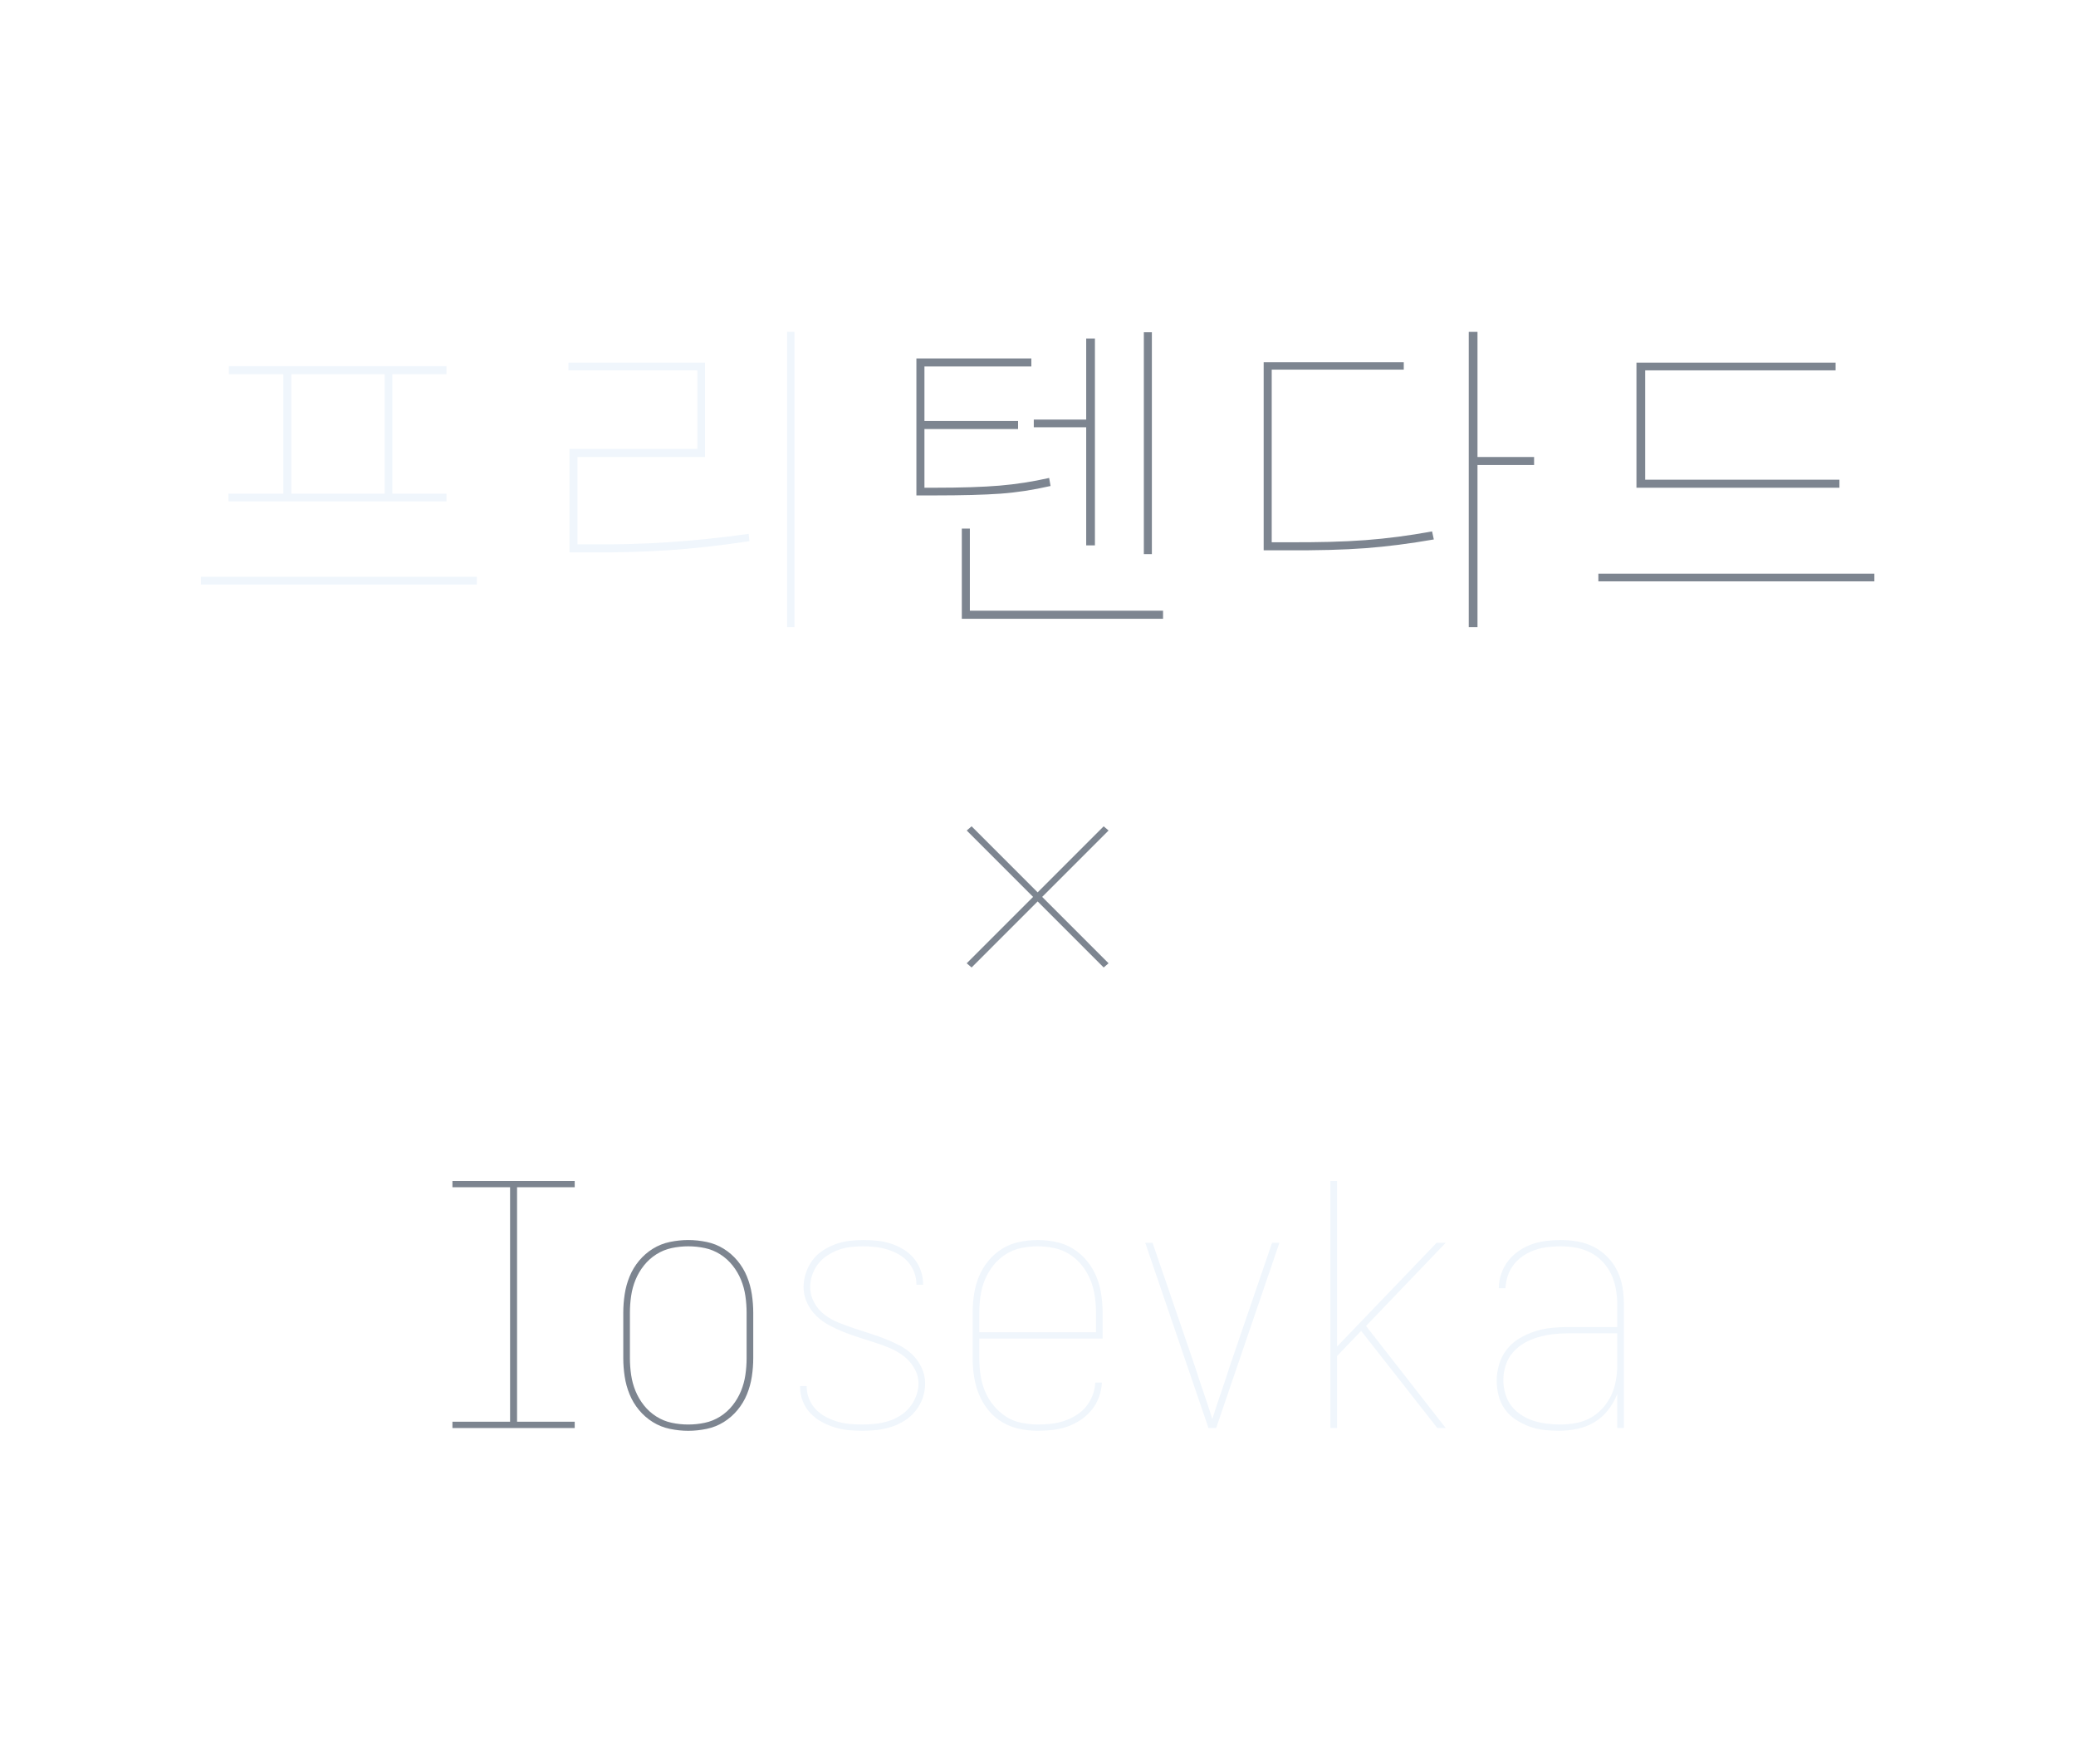
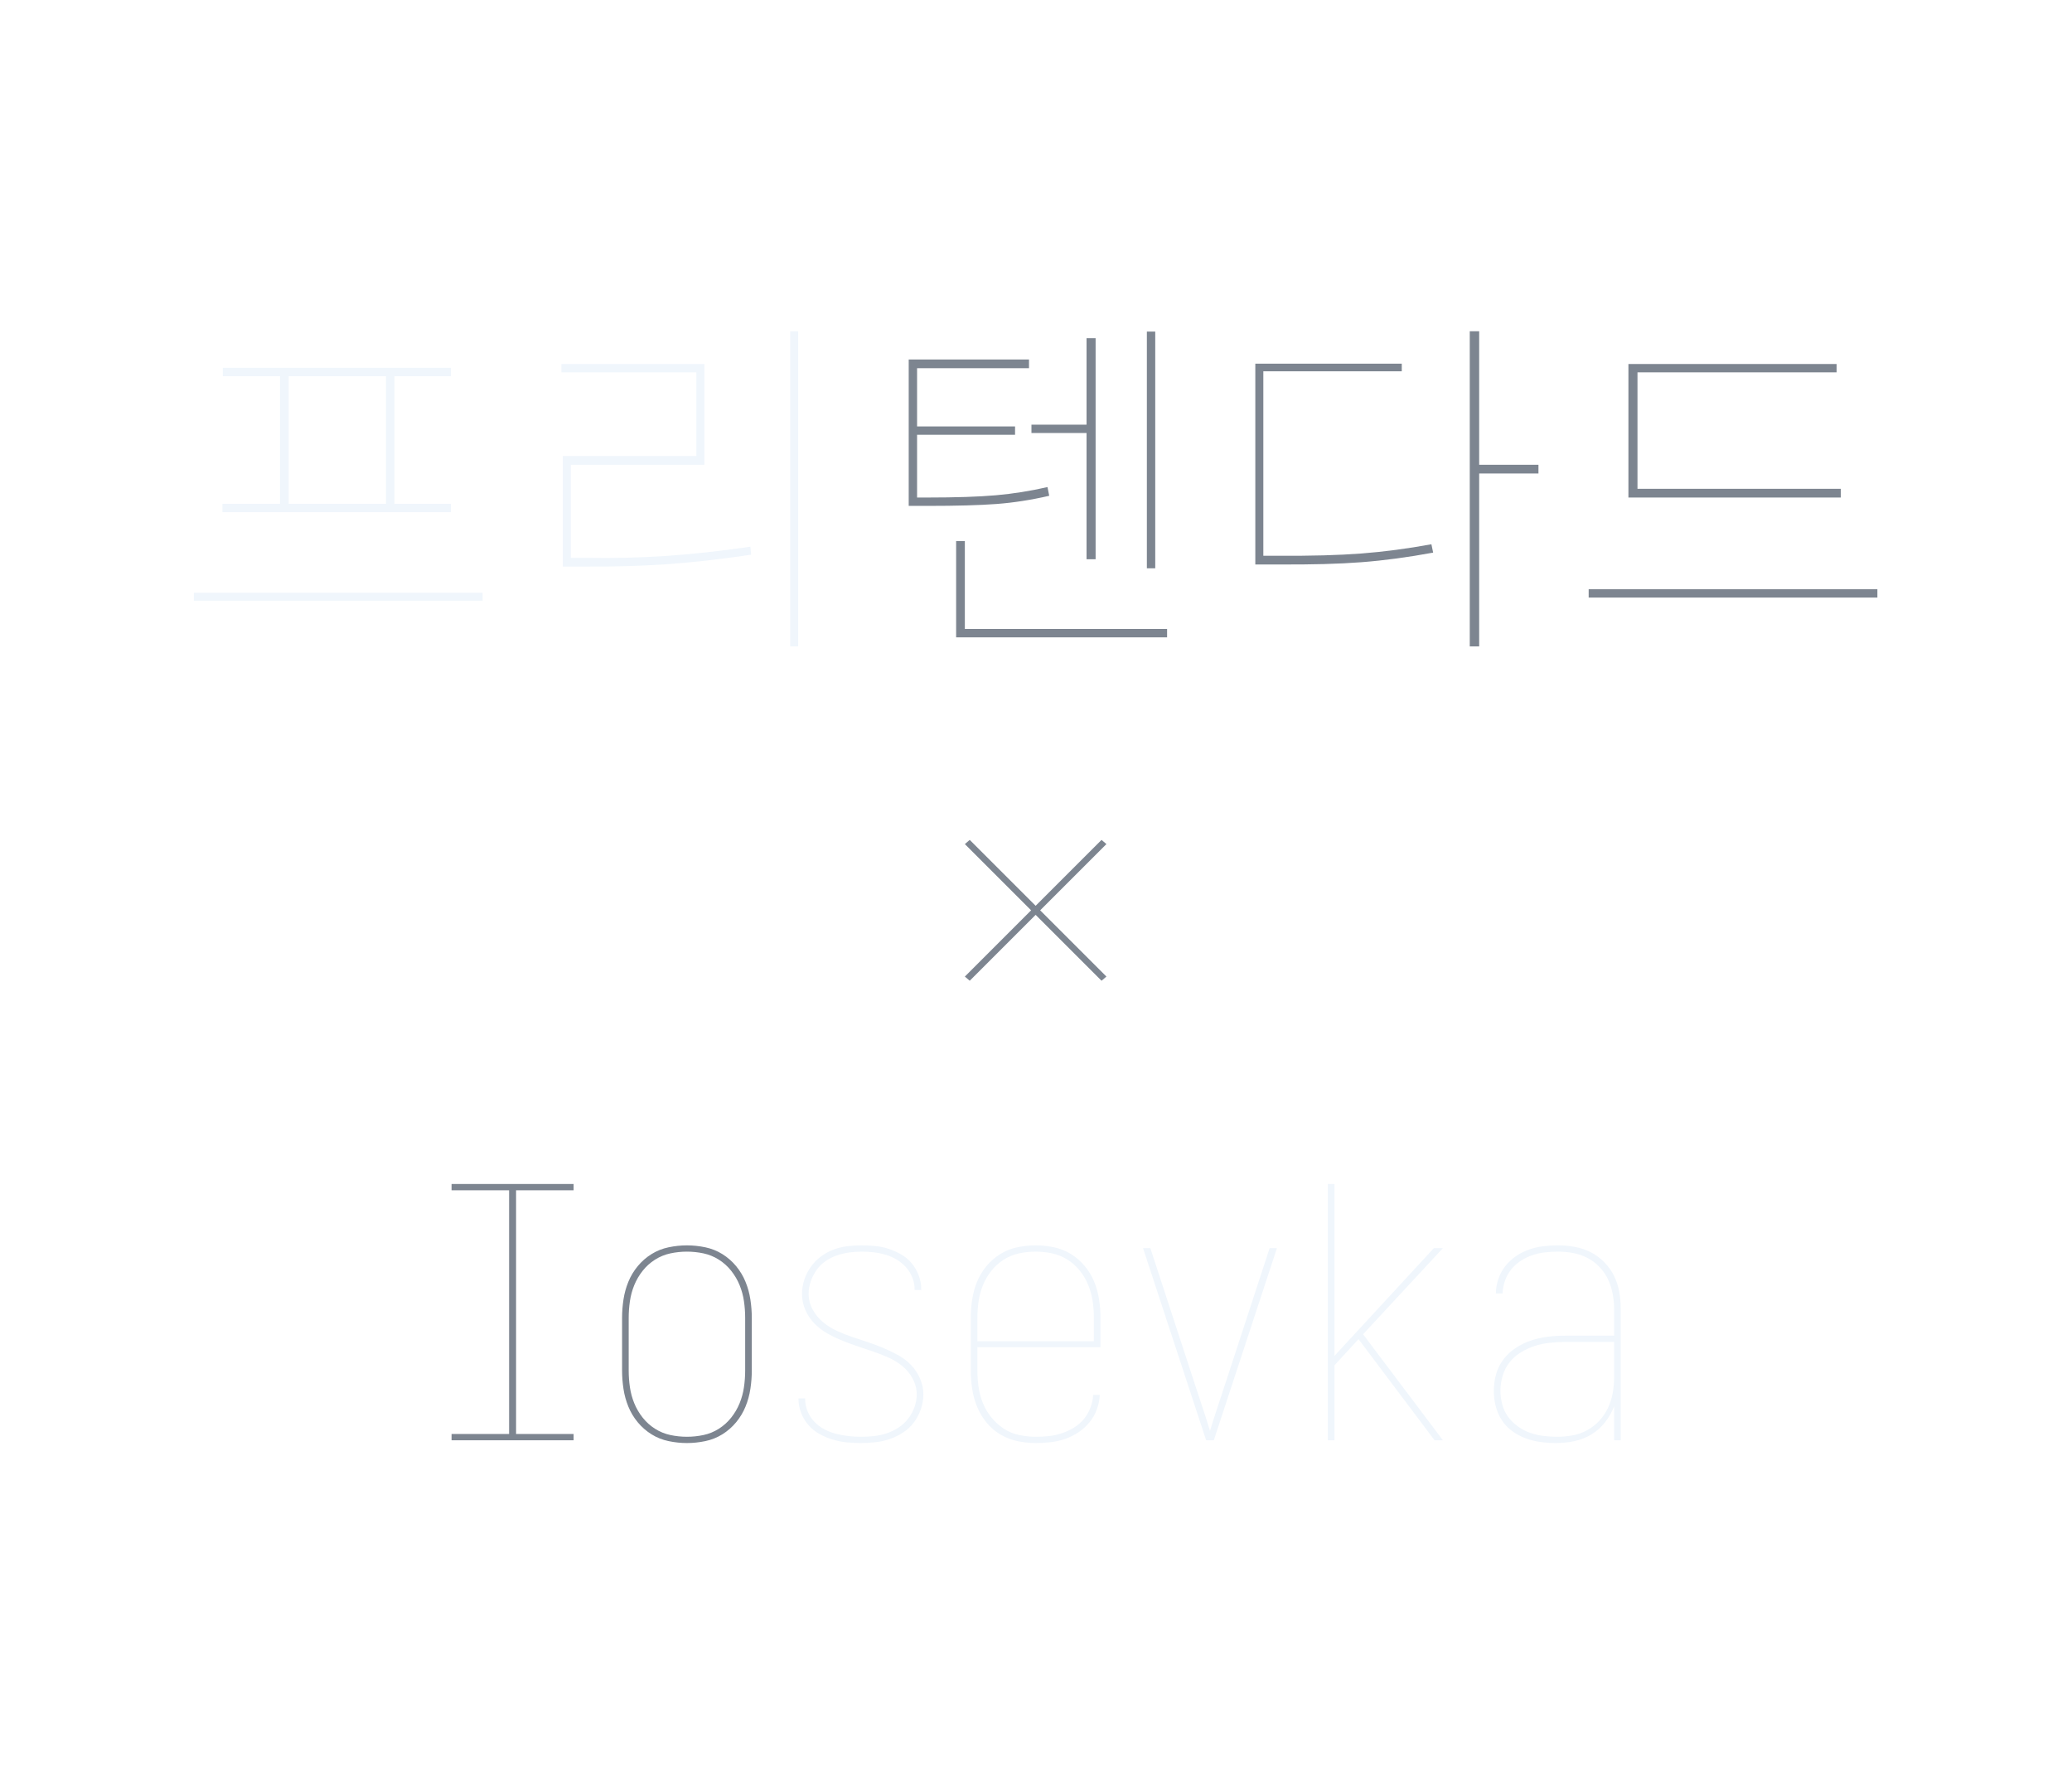
- <svg xmlns="http://www.w3.org/2000/svg" width="1129" height="959" viewBox="0 0 1129 959" role="img" aria-label="Presevka — 프리텐다드 × Iosevka">
-   <g transform="translate(89.3 328.1) scale(0.19 -0.19)">
-     <path fill="#f0f6fc" d="M895.0 54H105.0V76H895.0ZM808.0 656H185.0V679H808.0ZM808.0 292H184.0V314H808.0ZM364.0 310H341.0V659H364.0ZM653.0 310H631.0V659H653.0ZM1804.0 -68H1783.0V777H1804.0ZM1673.0 199 1675.0 178Q1548.0 159 1441.5 152.0Q1335.0 145 1227.0 146H1160.0V169H1227.0Q1337.0 168 1443.5 175.0Q1550.0 182 1673.0 199ZM1548.0 419H1183.0V158H1160.0V442H1526.0V667H1157.0V689H1548.0Z" />
-     <path fill="#7d8590" d="M2655.0 504H2489.0V526H2655.0ZM2827.0 141H2804.0V776H2827.0ZM2664.0 166H2639.0V758H2664.0ZM2859.0 -44H2283.0V-21H2859.0ZM2306.0 -25H2283.0V214H2306.0ZM2533.0 359 2537.0 336Q2463.0 319 2393.5 314.0Q2324.0 309 2203.0 309H2153.0V331H2203.0Q2320.0 331 2391.0 337.0Q2462.0 343 2533.0 359ZM2482.0 678H2176.0V318H2153.0V701H2482.0ZM2444.0 499H2165.0V522H2444.0ZM3759.0 -68H3734.0V777H3759.0ZM3921.0 396H3751.0V419H3921.0ZM3629.0 206 3634.0 183Q3531.0 165 3438.5 158.0Q3346.0 151 3209.0 152H3147.0V175H3209.0Q3345.0 174 3438.0 181.0Q3531.0 188 3629.0 206ZM3548.0 669H3170.0V169H3147.0V690H3548.0ZM4795.0 331H4214.0V354H4795.0ZM4895.0 63H4105.0V85H4895.0ZM4784.0 667H4239.0V341H4214.0V689H4784.0Z" />
+ <svg xmlns="http://www.w3.org/2000/svg" width="1129" height="967" viewBox="0 0 1129 967" role="img" aria-label="Presevka — 프리텐다드 × Iosevka">
+   <g transform="translate(89.3 336.5) scale(0.19 -0.19)">
+     <path fill="#f0f6fc" d="M914.0 48H86.0V71H914.0ZM823.0 692H169.0V716H823.0ZM823.0 302H168.0V326H823.0ZM358.0 321H333.0V695H358.0ZM661.0 321H637.0V695H661.0ZM1819.0 -83H1796.0V821H1819.0ZM1682.0 203 1684.0 180Q1550.0 160 1438.5 152.5Q1327.0 145 1213.0 146H1144.0V171H1213.0Q1329.0 169 1440.5 176.5Q1552.0 184 1682.0 203ZM1550.0 438H1167.0V159H1144.0V463H1527.0V703H1140.0V727H1550.0Z" />
+     <path fill="#7d8590" d="M2663.0 529H2488.0V553H2663.0ZM2843.0 141H2819.0V820H2843.0ZM2672.0 167H2646.0V801H2672.0ZM2877.0 -57H2272.0V-33H2877.0ZM2297.0 -37H2272.0V219H2297.0ZM2534.0 374 2539.0 349Q2461.0 331 2388.0 325.5Q2315.0 320 2189.0 320H2136.0V344H2189.0Q2312.0 344 2386.0 350.5Q2460.0 357 2534.0 374ZM2481.0 715H2160.0V330H2136.0V740H2481.0ZM2441.0 524H2149.0V548H2441.0ZM3772.0 -83H3745.0V821H3772.0ZM3942.0 413H3763.0V438H3942.0ZM3635.0 210 3640.0 186Q3532.0 166 3435.0 158.5Q3338.0 151 3195.0 152H3130.0V177H3195.0Q3337.0 176 3434.5 183.5Q3532.0 191 3635.0 210ZM3550.0 706H3153.0V171H3130.0V728H3550.0ZM4809.0 344H4200.0V369H4809.0ZM4914.0 57H4086.0V81H4914.0ZM4797.0 703H4226.0V355H4200.0V727H4797.0Z" />
  </g>
-   <g transform="translate(89.3 552.3) scale(0.19 -0.19)">
+   <g transform="translate(89.3 560.7) scale(0.19 -0.19)">
    <path fill="#7d8590" d="M2311.0 138 2297.0 150 2487.0 340 2297.0 530 2311.0 542 2500.0 353 2689.0 542 2703.0 530 2513.0 340 2703.0 150 2689.0 138 2500.0 327Z" />
  </g>
-   <g transform="translate(89.3 776.5) scale(0.19 -0.19)">
-     <path fill="#7d8590" d="M825.0 0V18H990.0V689H825.0V707H1175.0V689H1010.0V18H1175.0V0ZM1500.0 -8Q1474.0 -8 1447.5 -2.5Q1421.0 3 1398.5 17.0Q1376.0 31 1359.0 51.5Q1342.0 72 1332.0 96.5Q1322.0 121 1318.0 147.5Q1314.0 174 1314.0 200V330Q1314.0 356 1318.0 382.5Q1322.0 409 1332.0 433.5Q1342.0 458 1359.0 478.5Q1376.0 499 1398.5 513.0Q1421.0 527 1447.5 532.5Q1474.0 538 1500.0 538Q1526.0 538 1552.5 532.5Q1579.0 527 1601.5 513.0Q1624.0 499 1641.0 478.5Q1658.0 458 1668.0 433.5Q1678.0 409 1682.0 382.5Q1686.0 356 1686.0 330V200Q1686.0 174 1682.0 147.5Q1678.0 121 1668.0 96.5Q1658.0 72 1641.0 51.5Q1624.0 31 1601.5 17.0Q1579.0 3 1552.5 -2.5Q1526.0 -8 1500.0 -8ZM1500.0 10Q1524.0 10 1547.5 15.0Q1571.0 20 1591.5 33.0Q1612.0 46 1627.0 65.0Q1642.0 84 1651.0 106.0Q1660.0 128 1663.5 152.0Q1667.0 176 1667.0 200V330Q1667.0 354 1663.5 378.0Q1660.0 402 1651.0 424.0Q1642.0 446 1627.0 465.0Q1612.0 484 1591.5 497.0Q1571.0 510 1547.5 515.0Q1524.0 520 1500.0 520Q1476.0 520 1452.5 515.0Q1429.0 510 1408.5 497.0Q1388.0 484 1373.0 465.0Q1358.0 446 1349.0 424.0Q1340.0 402 1336.5 378.0Q1333.0 354 1333.0 330V200Q1333.0 176 1336.5 152.0Q1340.0 128 1349.0 106.0Q1358.0 84 1373.0 65.0Q1388.0 46 1408.5 33.0Q1429.0 20 1452.5 15.0Q1476.0 10 1500.0 10Z" />
-     <path fill="#f0f6fc" d="M1820.0 117V120H1839.0V118Q1839.0 100 1846.0 83.0Q1853.0 66 1865.5 53.0Q1878.0 40 1894.5 31.5Q1911.0 23 1928.0 18.0Q1945.0 13 1963.0 11.5Q1981.0 10 1999.0 10Q2017.0 10 2035.5 12.0Q2054.0 14 2072.0 19.5Q2090.0 25 2106.0 35.0Q2122.0 45 2133.5 59.0Q2145.0 73 2152.0 91.0Q2159.0 109 2159.0 127Q2159.0 150 2147.0 171.0Q2135.0 192 2116.5 206.0Q2098.0 220 2076.5 229.0Q2055.0 238 2033.0 245.0Q2011.0 252 1989.0 259.0Q1967.0 266 1945.5 274.5Q1924.0 283 1903.5 294.0Q1883.0 305 1866.5 321.0Q1850.0 337 1840.0 358.5Q1830.0 380 1830.0 403Q1830.0 423 1836.5 443.0Q1843.0 463 1855.0 479.5Q1867.0 496 1884.5 507.5Q1902.0 519 1921.0 526.0Q1940.0 533 1960.5 535.5Q1981.0 538 2001.0 538Q2021.0 538 2040.5 536.0Q2060.0 534 2079.0 528.0Q2098.0 522 2115.5 511.5Q2133.0 501 2145.5 486.0Q2158.0 471 2165.0 452.0Q2172.0 433 2172.0 413V410H2153.0V412Q2153.0 430 2146.5 446.5Q2140.0 463 2128.5 476.0Q2117.0 489 2101.5 497.5Q2086.0 506 2069.5 511.0Q2053.0 516 2035.5 518.0Q2018.0 520 2001.0 520Q1983.0 520 1965.0 518.0Q1947.0 516 1930.5 510.0Q1914.0 504 1898.5 494.0Q1883.0 484 1872.0 470.0Q1861.0 456 1855.0 438.5Q1849.0 421 1849.0 403Q1849.0 380 1860.5 359.0Q1872.0 338 1890.5 324.0Q1909.0 310 1930.5 301.5Q1952.0 293 1974.0 285.5Q1996.0 278 2018.5 271.0Q2041.0 264 2062.5 255.5Q2084.0 247 2104.5 236.5Q2125.0 226 2141.5 210.0Q2158.0 194 2168.0 172.5Q2178.0 151 2178.0 127Q2178.0 106 2171.0 86.0Q2164.0 66 2151.0 49.5Q2138.0 33 2120.0 21.5Q2102.0 10 2082.0 3.5Q2062.0 -3 2041.0 -5.5Q2020.0 -8 1999.0 -8Q1978.0 -8 1958.0 -6.0Q1938.0 -4 1918.5 2.0Q1899.0 8 1881.0 18.0Q1863.0 28 1849.0 43.0Q1835.0 58 1827.5 77.5Q1820.0 97 1820.0 117ZM2501.0 -8Q2474.0 -8 2448.0 -2.5Q2422.0 3 2399.0 16.5Q2376.0 30 2359.0 51.0Q2342.0 72 2332.0 96.5Q2322.0 121 2318.0 147.5Q2314.0 174 2314.0 200V330Q2314.0 356 2318.0 382.5Q2322.0 409 2332.0 433.5Q2342.0 458 2359.0 478.5Q2376.0 499 2398.5 513.0Q2421.0 527 2447.5 532.5Q2474.0 538 2500.0 538Q2526.0 538 2552.5 532.5Q2579.0 527 2601.5 513.0Q2624.0 499 2641.0 478.5Q2658.0 458 2668.0 433.5Q2678.0 409 2682.0 382.5Q2686.0 356 2686.0 330V256H2333.0V200Q2333.0 176 2336.5 152.0Q2340.0 128 2349.0 106.0Q2358.0 84 2373.5 65.0Q2389.0 46 2409.0 33.0Q2429.0 20 2453.0 15.0Q2477.0 10 2501.0 10Q2520.0 10 2538.5 12.0Q2557.0 14 2575.0 20.0Q2593.0 26 2609.5 36.0Q2626.0 46 2638.0 60.5Q2650.0 75 2657.0 93.0Q2664.0 111 2665.0 130H2684.0Q2683.0 109 2675.5 88.5Q2668.0 68 2654.5 51.5Q2641.0 35 2623.0 23.0Q2605.0 11 2585.0 4.0Q2565.0 -3 2543.5 -5.5Q2522.0 -8 2501.0 -8ZM2500.0 520Q2476.0 520 2452.5 515.0Q2429.0 510 2408.5 497.0Q2388.0 484 2373.0 465.0Q2358.0 446 2349.0 424.0Q2340.0 402 2336.5 378.0Q2333.0 354 2333.0 330V274H2667.0V330Q2667.0 354 2663.5 378.0Q2660.0 402 2651.0 424.0Q2642.0 446 2627.0 465.0Q2612.0 484 2591.5 497.0Q2571.0 510 2547.5 515.0Q2524.0 520 2500.0 520ZM2989.0 0 2808.0 530H2829.0L2950.0 177Q2962.0 139 2975.0 101.5Q2988.0 64 3000.0 26Q3012.0 64 3025.0 101.5Q3038.0 139 3050.0 177L3171.0 530H3192.0L3011.0 0ZM3338.0 0V707H3357.0V233L3642.0 530H3668.0L3440.0 292L3668.0 0H3644.0L3426.0 278L3357.0 206V0ZM4178.0 0H4159.0V97Q4149.0 72 4132.5 51.0Q4116.0 30 4093.5 16.5Q4071.0 3 4044.5 -2.5Q4018.0 -8 3992.0 -8Q3970.0 -8 3948.5 -5.5Q3927.0 -3 3907.0 4.5Q3887.0 12 3868.5 24.0Q3850.0 36 3837.5 53.5Q3825.0 71 3819.5 92.5Q3814.0 114 3814.0 135Q3814.0 159 3821.0 182.5Q3828.0 206 3843.0 225.0Q3858.0 244 3879.0 256.5Q3900.0 269 3923.0 276.5Q3946.0 284 3970.0 286.5Q3994.0 289 4018.0 289H4159.0V355Q4159.0 376 4155.0 398.0Q4151.0 420 4142.0 439.5Q4133.0 459 4117.5 475.5Q4102.0 492 4082.5 502.0Q4063.0 512 4041.5 516.0Q4020.0 520 3998.0 520Q3980.0 520 3961.5 518.0Q3943.0 516 3925.0 510.0Q3907.0 504 3891.0 493.5Q3875.0 483 3863.5 468.5Q3852.0 454 3846.0 436.5Q3840.0 419 3839.0 400H3820.0Q3820.0 421 3827.0 441.5Q3834.0 462 3847.0 478.5Q3860.0 495 3877.5 507.0Q3895.0 519 3915.0 526.0Q3935.0 533 3956.0 535.5Q3977.0 538 3998.0 538Q4023.0 538 4047.0 533.5Q4071.0 529 4092.5 518.0Q4114.0 507 4131.5 489.0Q4149.0 471 4159.5 449.0Q4170.0 427 4174.0 403.0Q4178.0 379 4178.0 355ZM4159.0 271H4018.0Q3996.0 271 3975.0 268.5Q3954.0 266 3933.0 260.0Q3912.0 254 3893.5 243.5Q3875.0 233 3860.5 216.5Q3846.0 200 3839.5 179.0Q3833.0 158 3833.0 137Q3833.0 118 3838.5 98.5Q3844.0 79 3855.5 64.0Q3867.0 49 3883.5 38.0Q3900.0 27 3918.5 21.0Q3937.0 15 3956.5 12.5Q3976.0 10 3995.0 10Q4018.0 10 4040.0 14.0Q4062.0 18 4081.5 28.5Q4101.0 39 4116.5 56.0Q4132.0 73 4141.5 93.0Q4151.0 113 4155.0 135.5Q4159.0 158 4159.0 180Z" />
+   <g transform="translate(89.3 784.9) scale(0.19 -0.19)">
+     <path fill="#7d8590" d="M825.0 0V18H990.0V717H825.0V735H1175.0V717H1010.0V18H1175.0V0ZM1500.0 -8Q1474.0 -8 1447.5 -2.5Q1421.0 3 1398.5 17.0Q1376.0 31 1359.0 51.5Q1342.0 72 1332.0 96.5Q1322.0 121 1318.0 147.5Q1314.0 174 1314.0 200V351Q1314.0 377 1318.0 403.5Q1322.0 430 1332.0 454.5Q1342.0 479 1359.0 499.5Q1376.0 520 1398.5 534.0Q1421.0 548 1447.5 553.5Q1474.0 559 1500.0 559Q1526.0 559 1552.5 553.5Q1579.0 548 1601.5 534.0Q1624.0 520 1641.0 499.5Q1658.0 479 1668.0 454.5Q1678.0 430 1682.0 403.5Q1686.0 377 1686.0 351V200Q1686.0 174 1682.0 147.5Q1678.0 121 1668.0 96.5Q1658.0 72 1641.0 51.5Q1624.0 31 1601.5 17.0Q1579.0 3 1552.5 -2.5Q1526.0 -8 1500.0 -8ZM1500.0 10Q1524.0 10 1547.5 15.0Q1571.0 20 1591.5 33.0Q1612.0 46 1627.0 65.0Q1642.0 84 1651.0 106.0Q1660.0 128 1663.5 152.0Q1667.0 176 1667.0 200V351Q1667.0 375 1663.5 399.0Q1660.0 423 1651.0 445.0Q1642.0 467 1627.0 486.0Q1612.0 505 1591.5 518.0Q1571.0 531 1547.5 536.0Q1524.0 541 1500.0 541Q1476.0 541 1452.5 536.0Q1429.0 531 1408.5 518.0Q1388.0 505 1373.0 486.0Q1358.0 467 1349.0 445.0Q1340.0 423 1336.5 399.0Q1333.0 375 1333.0 351V200Q1333.0 176 1336.5 152.0Q1340.0 128 1349.0 106.0Q1358.0 84 1373.0 65.0Q1388.0 46 1408.5 33.0Q1429.0 20 1452.5 15.0Q1476.0 10 1500.0 10Z" />
+     <path fill="#f0f6fc" d="M1820.0 118V120H1839.0V118Q1839.0 100 1846.0 83.0Q1853.0 66 1865.5 53.0Q1878.0 40 1894.0 31.5Q1910.0 23 1927.5 18.5Q1945.0 14 1963.0 12.0Q1981.0 10 1999.0 10Q2018.0 10 2036.5 12.0Q2055.0 14 2073.0 20.0Q2091.0 26 2107.0 36.5Q2123.0 47 2134.5 62.0Q2146.0 77 2152.5 95.0Q2159.0 113 2159.0 131Q2159.0 155 2147.5 176.5Q2136.0 198 2117.5 213.0Q2099.0 228 2077.5 237.5Q2056.0 247 2034.0 254.5Q2012.0 262 1989.5 269.5Q1967.0 277 1945.0 286.0Q1923.0 295 1902.5 306.5Q1882.0 318 1865.5 335.0Q1849.0 352 1839.5 374.0Q1830.0 396 1830.0 420Q1830.0 440 1836.5 460.0Q1843.0 480 1855.0 497.0Q1867.0 514 1883.5 526.5Q1900.0 539 1919.5 546.5Q1939.0 554 1959.5 556.5Q1980.0 559 2001.0 559Q2021.0 559 2041.0 557.0Q2061.0 555 2080.0 548.5Q2099.0 542 2116.0 532.0Q2133.0 522 2145.5 506.5Q2158.0 491 2165.0 472.0Q2172.0 453 2172.0 433V431H2153.0V433Q2153.0 450 2146.5 466.5Q2140.0 483 2128.5 496.0Q2117.0 509 2102.0 518.0Q2087.0 527 2070.0 532.0Q2053.0 537 2036.0 539.0Q2019.0 541 2001.0 541Q1983.0 541 1965.0 538.5Q1947.0 536 1929.5 530.0Q1912.0 524 1897.0 513.5Q1882.0 503 1871.5 488.0Q1861.0 473 1855.0 455.5Q1849.0 438 1849.0 420Q1849.0 396 1860.5 375.0Q1872.0 354 1890.0 339.0Q1908.0 324 1929.5 314.0Q1951.0 304 1973.5 296.5Q1996.0 289 2018.5 281.5Q2041.0 274 2062.5 265.0Q2084.0 256 2105.0 244.5Q2126.0 233 2142.5 216.0Q2159.0 199 2168.5 177.0Q2178.0 155 2178.0 132Q2178.0 110 2171.0 89.5Q2164.0 69 2151.5 52.0Q2139.0 35 2121.0 23.0Q2103.0 11 2083.0 4.0Q2063.0 -3 2041.5 -5.5Q2020.0 -8 1999.0 -8Q1978.0 -8 1958.0 -6.0Q1938.0 -4 1918.0 2.0Q1898.0 8 1880.0 18.0Q1862.0 28 1848.5 43.5Q1835.0 59 1827.5 78.5Q1820.0 98 1820.0 118ZM2501.0 -8Q2474.0 -8 2448.0 -2.5Q2422.0 3 2399.0 16.5Q2376.0 30 2359.0 51.0Q2342.0 72 2332.0 96.5Q2322.0 121 2318.0 147.5Q2314.0 174 2314.0 200V351Q2314.0 377 2318.0 403.5Q2322.0 430 2332.0 454.5Q2342.0 479 2359.0 499.5Q2376.0 520 2398.5 534.0Q2421.0 548 2447.5 553.5Q2474.0 559 2500.0 559Q2526.0 559 2552.5 553.5Q2579.0 548 2601.5 534.0Q2624.0 520 2641.0 499.5Q2658.0 479 2668.0 454.5Q2678.0 430 2682.0 403.5Q2686.0 377 2686.0 351V267H2333.0V200Q2333.0 176 2336.5 152.0Q2340.0 128 2349.0 106.0Q2358.0 84 2373.5 65.0Q2389.0 46 2409.0 33.0Q2429.0 20 2453.0 15.0Q2477.0 10 2501.0 10Q2520.0 10 2538.5 12.0Q2557.0 14 2575.0 20.0Q2593.0 26 2609.5 36.0Q2626.0 46 2638.0 60.5Q2650.0 75 2657.0 93.0Q2664.0 111 2665.0 130H2684.0Q2683.0 109 2675.5 88.5Q2668.0 68 2654.5 51.5Q2641.0 35 2623.0 23.0Q2605.0 11 2585.0 4.0Q2565.0 -3 2543.5 -5.5Q2522.0 -8 2501.0 -8ZM2500.0 541Q2476.0 541 2452.5 536.0Q2429.0 531 2408.5 518.0Q2388.0 505 2373.0 486.0Q2358.0 467 2349.0 445.0Q2340.0 423 2336.5 399.0Q2333.0 375 2333.0 351V284H2667.0V351Q2667.0 375 2663.5 399.0Q2660.0 423 2651.0 445.0Q2642.0 467 2627.0 486.0Q2612.0 505 2591.5 518.0Q2571.0 531 2547.5 536.0Q2524.0 541 2500.0 541ZM2989.0 0 2808.0 551H2829.0L2949.0 184Q2962.0 144 2975.0 105.0Q2988.0 66 3000.0 27Q3012.0 66 3025.0 105.0Q3038.0 144 3051.0 184L3171.0 551H3192.0L3011.0 0ZM3338.0 0V735H3357.0V242L3642.0 551H3668.0L3439.0 304L3668.0 0H3644.0L3426.0 290L3357.0 215V0ZM4178.0 0H4159.0V97Q4149.0 72 4132.5 51.0Q4116.0 30 4093.5 16.5Q4071.0 3 4045.0 -2.5Q4019.0 -8 3992.0 -8Q3970.0 -8 3948.0 -5.0Q3926.0 -2 3905.5 5.5Q3885.0 13 3867.0 26.0Q3849.0 39 3837.0 57.5Q3825.0 76 3819.5 97.5Q3814.0 119 3814.0 141Q3814.0 166 3820.5 189.5Q3827.0 213 3842.0 232.5Q3857.0 252 3878.0 265.5Q3899.0 279 3922.0 286.5Q3945.0 294 3969.0 297.0Q3993.0 300 4018.0 300H4159.0V376Q4159.0 397 4155.0 419.0Q4151.0 441 4142.0 460.5Q4133.0 480 4117.5 496.5Q4102.0 513 4082.5 523.0Q4063.0 533 4041.5 537.0Q4020.0 541 3998.0 541Q3980.0 541 3961.5 539.0Q3943.0 537 3925.0 531.0Q3907.0 525 3891.0 514.5Q3875.0 504 3863.5 489.5Q3852.0 475 3846.0 457.5Q3840.0 440 3839.0 421H3820.0Q3820.0 442 3827.0 462.5Q3834.0 483 3847.0 499.5Q3860.0 516 3877.5 528.0Q3895.0 540 3915.0 547.0Q3935.0 554 3956.0 556.5Q3977.0 559 3998.0 559Q4023.0 559 4047.0 554.5Q4071.0 550 4092.5 539.0Q4114.0 528 4131.5 510.0Q4149.0 492 4159.5 470.0Q4170.0 448 4174.0 424.0Q4178.0 400 4178.0 376ZM4159.0 282H4018.0Q3996.0 282 3974.0 279.5Q3952.0 277 3931.5 270.5Q3911.0 264 3892.0 252.5Q3873.0 241 3859.5 224.0Q3846.0 207 3839.5 185.5Q3833.0 164 3833.0 142Q3833.0 123 3838.0 103.5Q3843.0 84 3854.5 68.0Q3866.0 52 3882.5 40.0Q3899.0 28 3917.5 21.5Q3936.0 15 3956.0 12.5Q3976.0 10 3995.0 10Q4018.0 10 4040.0 14.0Q4062.0 18 4082.0 29.0Q4102.0 40 4117.0 56.5Q4132.0 73 4141.5 93.0Q4151.0 113 4155.0 135.5Q4159.0 158 4159.0 180Z" />
  </g>
</svg>
